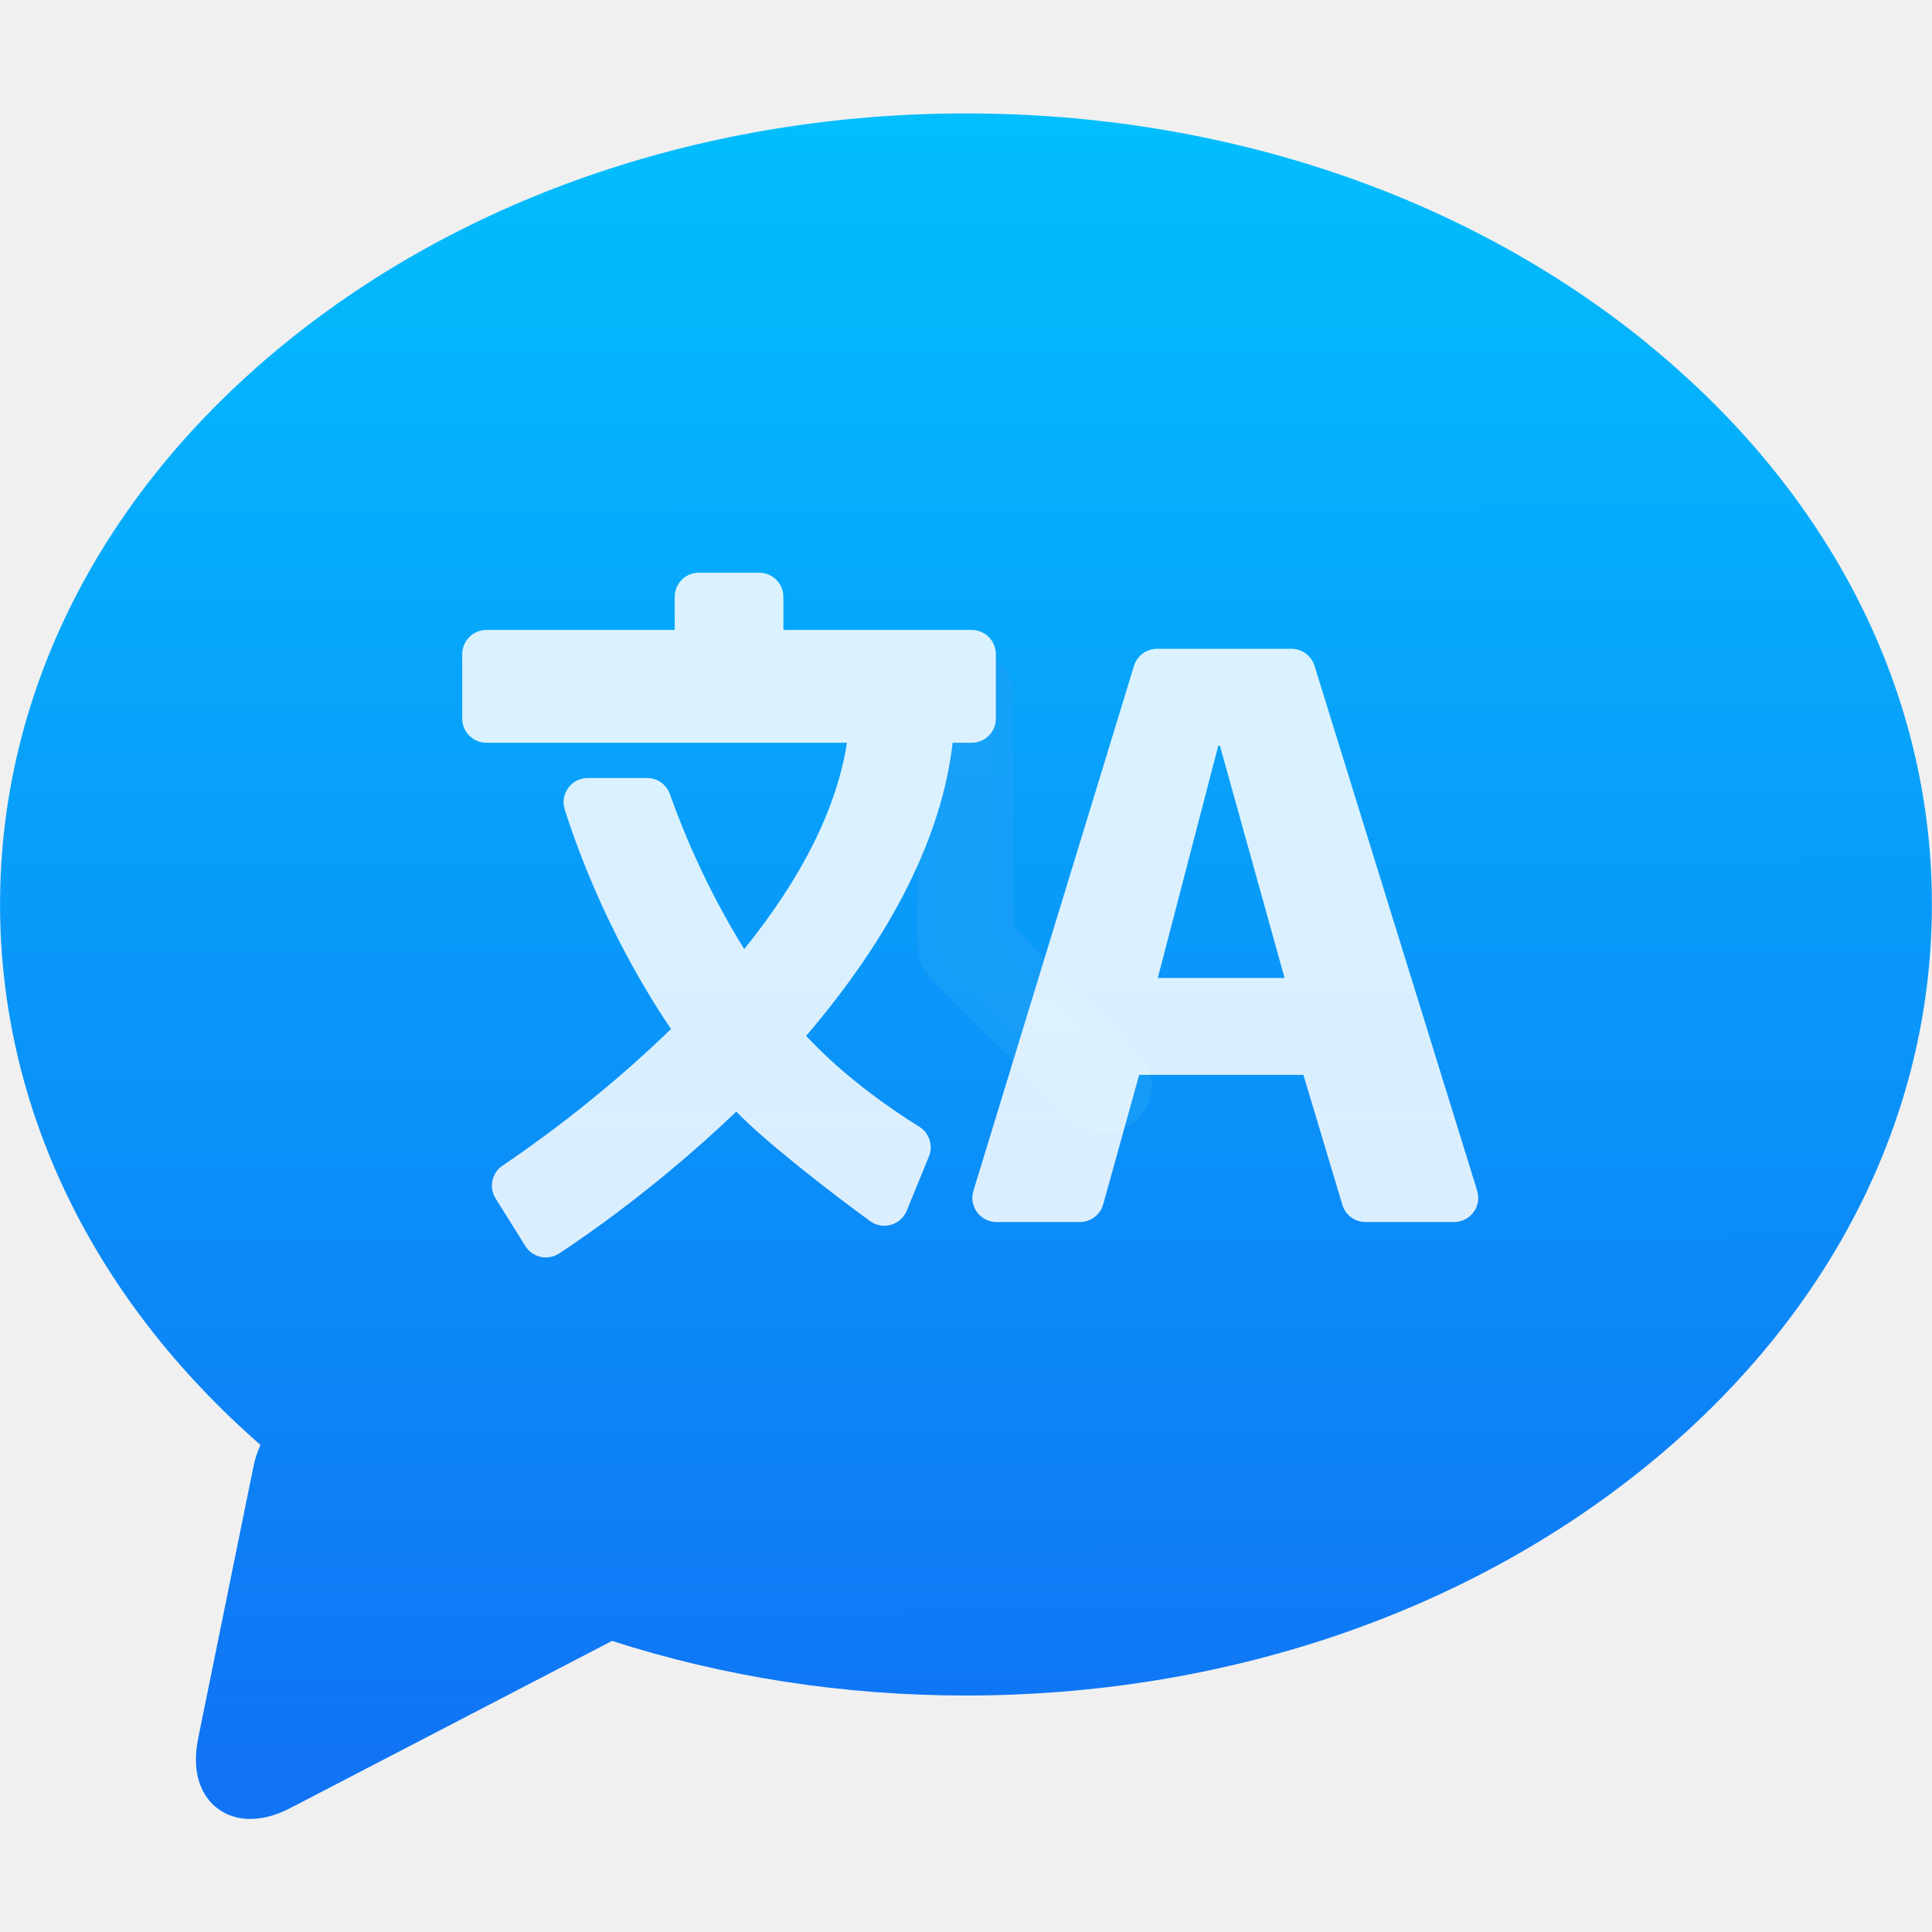
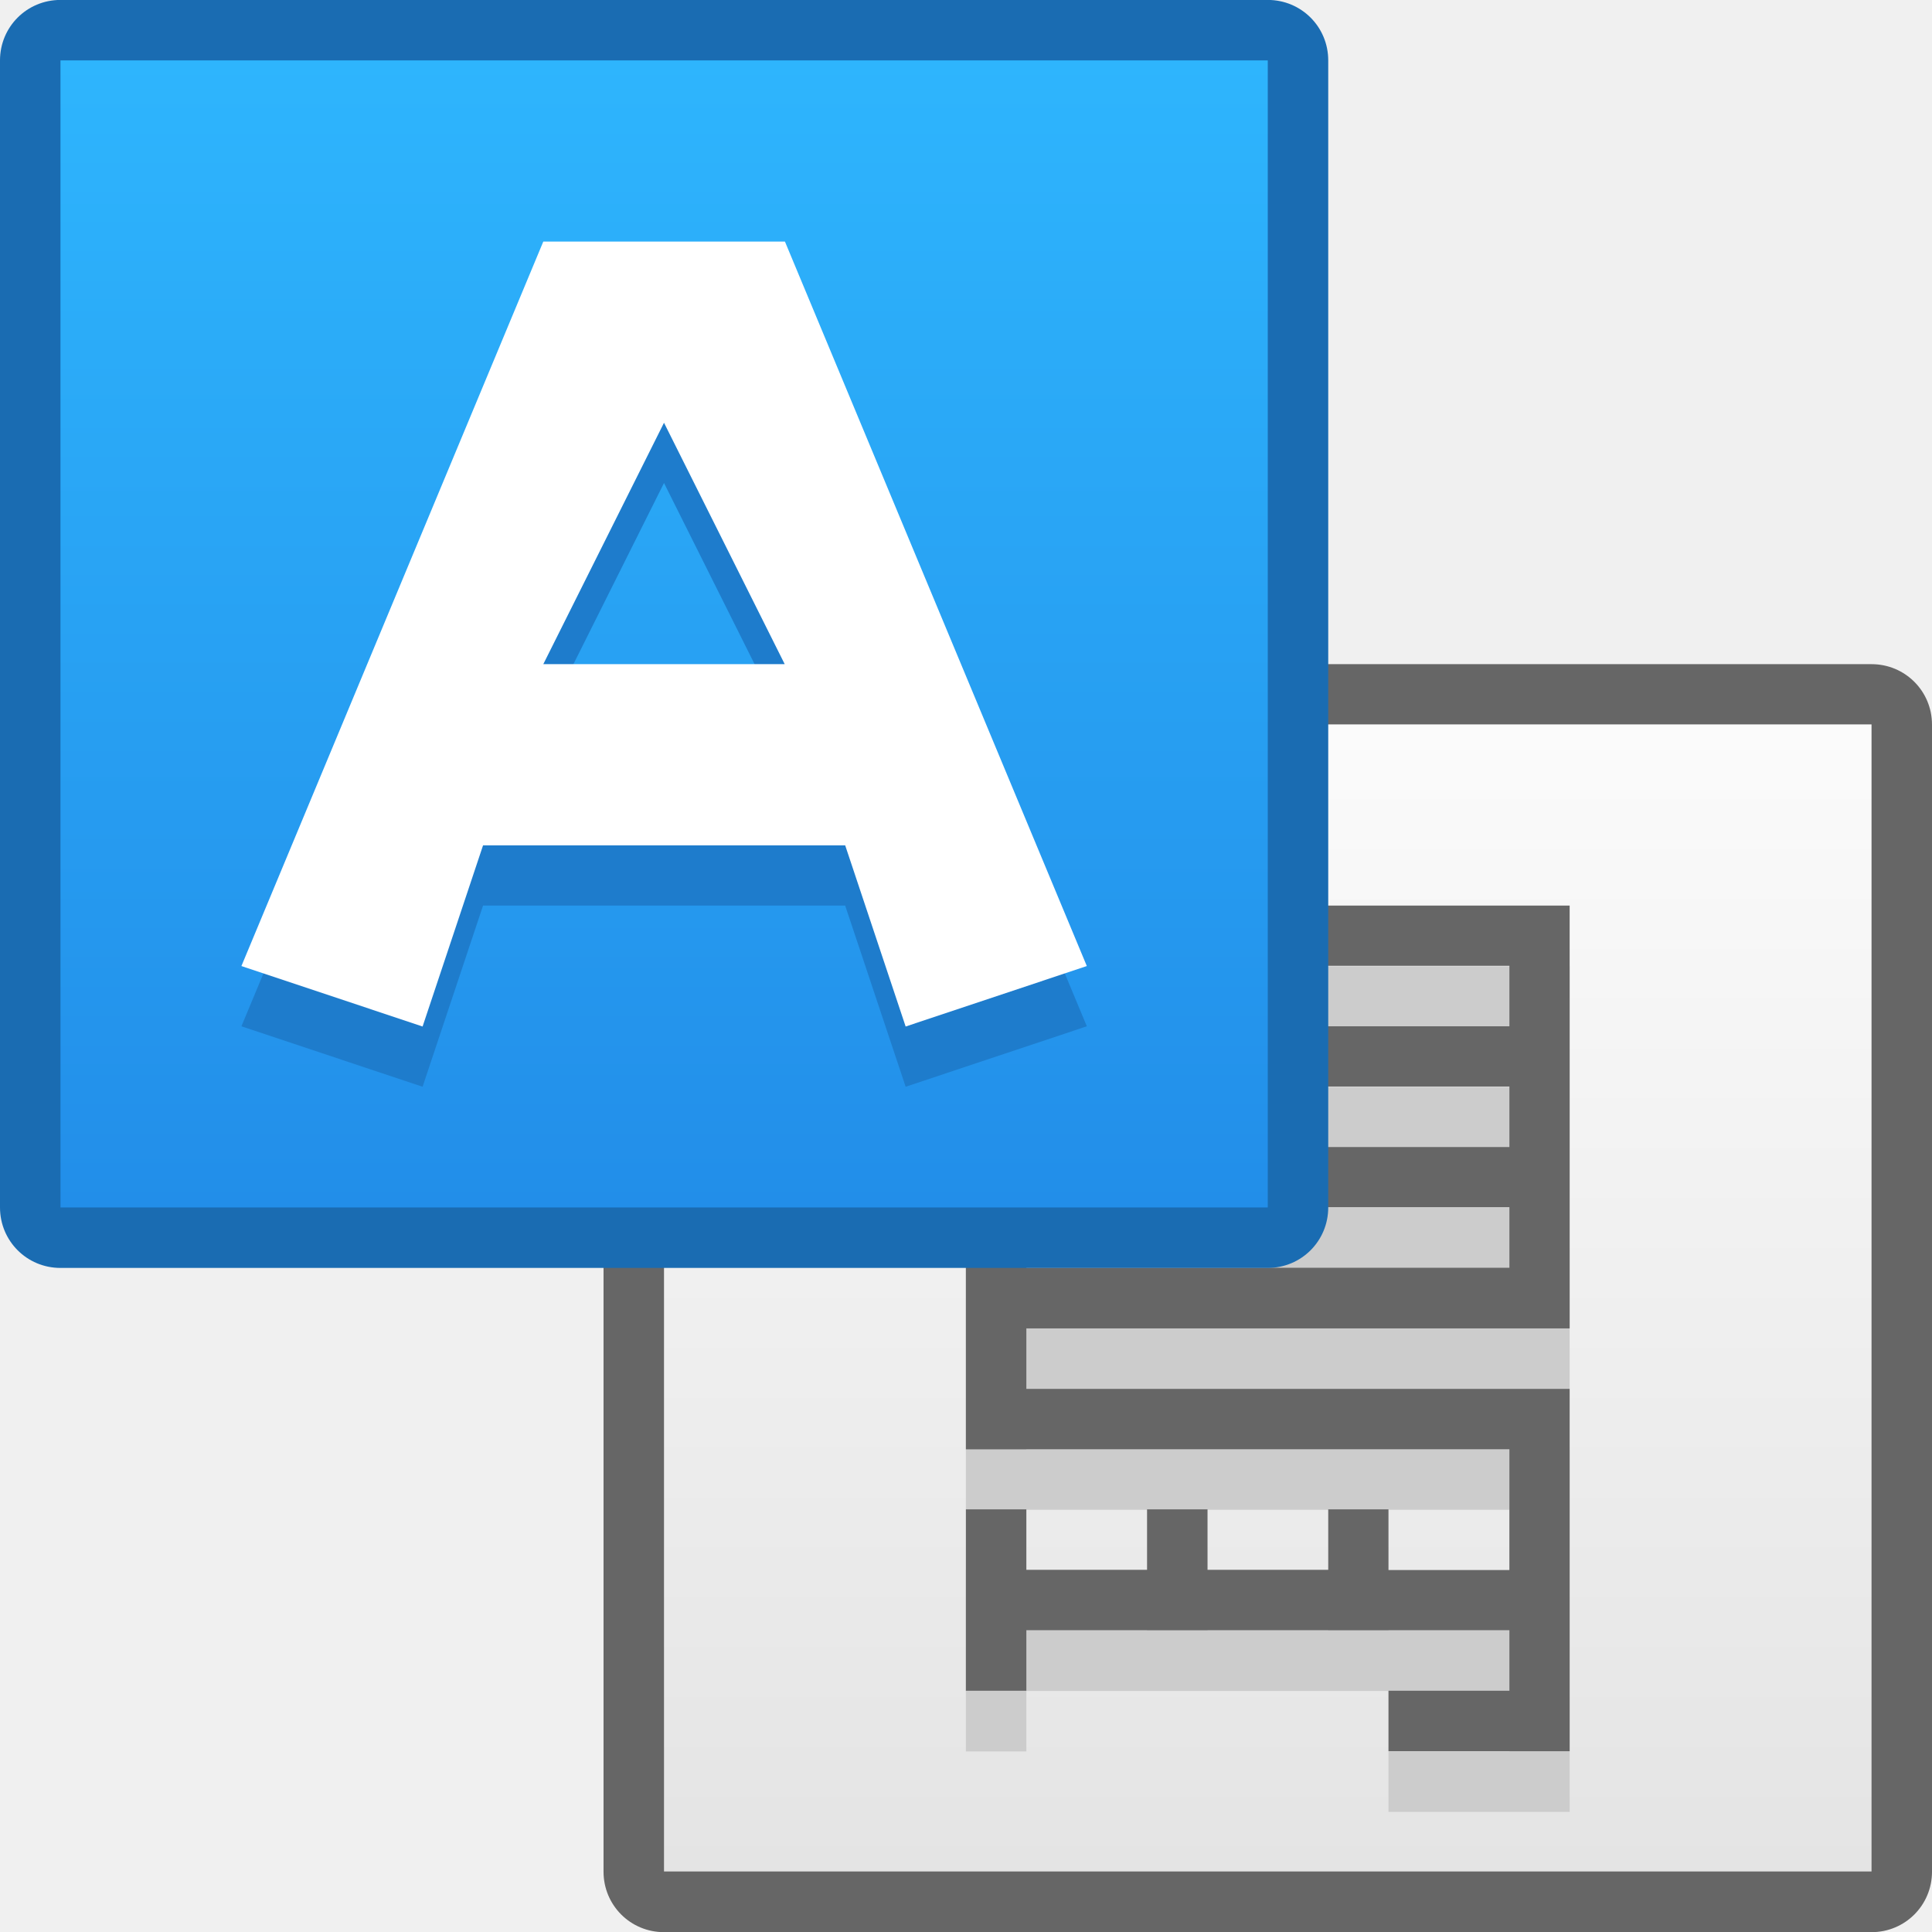
- <svg xmlns="http://www.w3.org/2000/svg" xmlns:xlink="http://www.w3.org/1999/xlink" viewBox="0 0 48 48">
-   <defs>
-     <linearGradient gradientUnits="userSpaceOnUse" y2="517.3" x2="0" y1="546.3">
-       <stop stop-color="#00cafe" />
-       <stop offset="1" stop-color="#1460f3" />
+ <svg xmlns="http://www.w3.org/2000/svg" xmlns:xlink="http://www.w3.org/1999/xlink" width="32" height="32" viewBox="0 0 8.467 8.467" version="1.1" id="svg8">
+   <defs id="defs2">
+     <linearGradient xlink:href="#linearGradient4656" id="linearGradient4658" x1="22" y1="1049.362" x2="22" y2="1030.362" gradientUnits="userSpaceOnUse" gradientTransform="matrix(0.2645833,0,0,0.2645833,0,19.09166)" />
+     <linearGradient id="linearGradient4656">
+       <stop style="stop-color:#e4e4e4;stop-opacity:1" offset="0" id="stop4652" />
+       <stop style="stop-color:#fbfbfb;stop-opacity:1" offset="1" id="stop4654" />
    </linearGradient>
-     <linearGradient gradientUnits="userSpaceOnUse" y2="517.62" x2="0" y1="545.62">
-       <stop stop-color="#d3d3d3" />
-       <stop offset="1" stop-color="#fcf9f9" />
+     <linearGradient xlink:href="#linearGradient4602" id="linearGradient4604" x1="11" y1="1042.362" x2="11" y2="1023.362" gradientUnits="userSpaceOnUse" gradientTransform="matrix(0.2645833,0,0,0.2645833,0,18.03333)" />
+     <linearGradient id="linearGradient4602">
+       <stop style="stop-color:#228ee9;stop-opacity:1" offset="0" id="stop4598" />
+       <stop style="stop-color:#2eb5fd;stop-opacity:1" offset="1" id="stop4600" />
    </linearGradient>
-     <linearGradient gradientUnits="userSpaceOnUse" y1="545.62" x2="0" y2="517.62">
-       <stop stop-color="#e3e3e3" />
-       <stop offset="1" stop-color="#fcf9f9" />
-     </linearGradient>
-     <linearGradient gradientUnits="userSpaceOnUse" x2="11.758" x1="2.819" xlink:href="#1" />
-     <linearGradient id="1">
-       <stop stop-color="#333538" />
-       <stop offset="1" stop-color="#566069" />
-     </linearGradient>
-     <linearGradient gradientUnits="userSpaceOnUse" y2="505.33" x2="355.69" y1="547" x1="355.73" id="0">
-       <stop stop-color="#1074f5" />
-       <stop offset="1" stop-color="#02befd" />
-     </linearGradient>
-     <linearGradient gradientUnits="userSpaceOnUse" y2="517.22" x2="0" y1="545.22" xlink:href="#1" />
  </defs>
-   <g transform="translate(-384.57-499.8)">
-     <g transform="matrix(.9746 0 0 .9746 62.24 10.299)">
-       <path d="m372.72 511.01c-4.644-3.779-10.81-5.86-17.362-5.86-6.552 0-12.718 2.081-17.362 5.86-4.684 3.812-7.264 8.892-7.264 14.306 0 5.167 2.351 10.03 6.638 13.776-.077.174-.139.357-.178.549l-1.409 6.928c-.167.823.058 1.314.276 1.581.252.308.626.478 1.052.478.322 0 .668-.095 1.029-.283l8.193-4.256c2.836.913 5.886 1.392 9.02 1.392 6.552 0 12.718-2.081 17.362-5.86 4.684-3.812 7.264-8.892 7.264-14.306 0-5.413-2.58-10.494-7.264-14.306" fill="url(#0)" />
-       <path d="m324.91 302.99v-173.33c0-10.372-9.04-18.738-19.41-18.738-9.701 0-18.403 8.366-18.403 18.738v176c0 .336.671 1.678.671 2.678-.671 6.02 1.01 11.04 5.02 15.06l100.05 100.05c6.695 6.695 19.07 6.695 25.763 0 7.694-7.695 7.188-18.86 0-26.1l-93.69-94.36z" fill="#1da1f6" stroke="#1da0f6" stroke-width="31.911" transform="matrix(.03536 0 0 .03536 344.53 515.41)" opacity=".742" stroke-opacity=".8" />
-     </g>
-     <g transform="matrix(.15154 0 0 .15154 378.42 489.05)" fill="#fff" fill-opacity=".85">
-       <path d="m120.32 192.71h59.12c-1.666 10.675-7.326 22.05-16.84 33.827-6.06-9.714-9.964-19.13-12.188-25.408-.562-1.583-2.058-2.641-3.736-2.641h-9.728c-1.264 0-2.453.603-3.2 1.623-.746 1.021-.961 2.335-.579 3.542 2.305 7.258 7.614 21.507 17.429 35.986-11.594 11.271-23.14 19.394-27.611 22.387-1.778 1.192-2.289 3.581-1.153 5.396l4.882 7.808c.565.903 1.473 1.542 2.515 1.771.28.063.564.093.846.093.769 0 1.527-.224 2.178-.651 4.601-3.02 16.538-11.28 29.04-23.255 4.625 4.82 15.499 13.268 21.942 17.954.983.715 2.242.938 3.415.607 1.172-.334 2.124-1.188 2.586-2.312l3.642-8.903c.732-1.789.065-3.85-1.579-4.867-4.198-2.604-12.1-7.952-18.552-14.902 14.163-16.575 22.24-32.734 24.02-48.05h3.121c2.189 0 3.964-1.775 3.964-3.965v-10.567c0-2.189-1.774-3.964-3.964-3.964h-30.872v-5.426c0-2.19-1.774-3.965-3.964-3.965h-9.89c-2.189 0-3.964 1.774-3.964 3.965v5.426h-30.872c-2.189 0-3.964 1.774-3.964 3.964v10.567c-0 2.184 1.774 3.959 3.963 3.959" />
-       <path d="m256.1 180.1c-.516-1.66-2.049-2.791-3.787-2.791h-22.03c-1.743 0-3.281 1.139-3.791 2.805l-26.318 86.05c-.369 1.202-.145 2.508.604 3.521.748 1.01 1.93 1.604 3.188 1.604h13.664c1.779 0 3.342-1.188 3.819-2.901l5.9-21.23h26.923l6.389 21.307c.502 1.678 2.047 2.825 3.797 2.825h14.523c1.262 0 2.444-.599 3.19-1.61.748-1.015.969-2.323.594-3.526l-26.669-86.06m-25.697 51.19l9.917-38.07h.27l10.604 38.07h-20.791" />
-     </g>
+   <g id="layer1" transform="translate(0,-288.5333)">
+     <path id="rect4491-3" d="m 2.91,291.444 h 5.292 c 0.147,0 0.265,0.118 0.265,0.265 v 5.027 c 0,0.147 -0.118,0.265 -0.265,0.265 H 2.91 c -0.147,0 -0.265,-0.118 -0.265,-0.265 v -5.027 c 0,-0.147 0.118,-0.265 0.265,-0.265 z" style="opacity:1;fill:#666666;fill-opacity:1;stroke:none;stroke-width:0.275;stroke-linecap:round;stroke-linejoin:round;stroke-miterlimit:4;stroke-dasharray:none;stroke-opacity:1" />
+     <path id="rect4508" d="m 2.91,291.708 h 5.292 v 5.027 H 2.91 Z" style="opacity:1;fill:url(#linearGradient4658);fill-opacity:1;stroke:none;stroke-width:0.275;stroke-linecap:round;stroke-linejoin:round;stroke-miterlimit:4;stroke-dasharray:none;stroke-opacity:1" />
+     <path id="rect4710-6-6" d="m 5.027,292.502 v 0.265 H 4.498 4.233 v 0.265 0.265 0.265 0.265 0.265 1.058 h 0.265 2.117 v 0.529 H 6.085 v -0.265 H 5.821 v 0.265 H 5.292 v -0.265 H 5.027 v 0.265 H 4.498 v -0.265 H 4.233 v 0.265 0.265 0.265 h 0.265 v -0.265 h 2.117 v 0.265 H 6.085 v 0.265 h 0.794 v -0.265 -1.323 H 4.498 v -0.265 h 2.381 v -0.265 -1.323 -0.265 H 5.556 v -0.265 z m -0.529,0.529 h 2.117 v 0.265 H 4.498 Z m 0,0.529 h 2.117 v 0.265 H 4.498 Z m 0,0.529 h 2.117 v 0.265 H 4.498 Z" style="opacity:1;fill:#cccccc;fill-opacity:1;stroke:none;stroke-width:0.275;stroke-linecap:round;stroke-linejoin:round;stroke-miterlimit:4;stroke-dasharray:none;stroke-opacity:1" />
+     <path id="rect4710-6" d="m 5.027,292.237 v 0.265 H 4.498 4.233 v 0.265 0.265 0.265 0.265 0.265 1.058 h 0.265 2.117 v 0.529 H 6.085 V 295.148 H 5.821 v 0.265 H 5.292 V 295.148 H 5.027 v 0.265 H 4.498 V 295.148 H 4.233 v 0.265 0.265 0.265 h 0.265 v -0.265 h 2.117 v 0.265 H 6.085 v 0.265 h 0.794 v -0.265 -1.323 h -2.381 v -0.265 h 2.381 v -0.265 -1.323 -0.265 H 5.556 v -0.265 z m -0.529,0.529 h 2.117 v 0.265 H 4.498 Z m 0,0.529 h 2.117 v 0.265 H 4.498 Z m 0,0.529 h 2.117 v 0.265 H 4.498 Z" style="opacity:1;fill:#666666;fill-opacity:1;stroke:none;stroke-width:0.275;stroke-linecap:round;stroke-linejoin:round;stroke-miterlimit:4;stroke-dasharray:none;stroke-opacity:1" />
+     <path id="rect4491" d="M 0.265,288.533 H 5.556 c 0.147,0 0.265,0.118 0.265,0.265 v 5.027 c 0,0.147 -0.118,0.265 -0.265,0.265 H 0.265 C 0.118,294.09 0,293.972 0,293.825 v -5.027 c 0,-0.147 0.118,-0.265 0.265,-0.265 z" style="opacity:1;fill:#1a6cb2;fill-opacity:1;stroke:none;stroke-width:0.275;stroke-linecap:round;stroke-linejoin:round;stroke-miterlimit:4;stroke-dasharray:none;stroke-opacity:1" />
+     <path id="rect4508-6" d="M 0.265,288.798 H 5.556 v 5.027 H 0.265 Z" style="opacity:1;fill:url(#linearGradient4604);fill-opacity:1;stroke:none;stroke-width:0.275;stroke-linecap:round;stroke-linejoin:round;stroke-miterlimit:4;stroke-dasharray:none;stroke-opacity:1" />
+     <path id="path4764-3" d="m 2.381,289.856 -1.323,3.175 0.794,0.265 0.265,-0.794 h 1.587 l 0.265,0.794 0.794,-0.265 -1.323,-3.175 z m 0.529,0.794 0.529,1.058 H 2.381 Z" style="fill:#1e7ccc;fill-opacity:1;stroke:none;stroke-width:0.265px;stroke-linecap:butt;stroke-linejoin:miter;stroke-opacity:1" />
+     <path style="fill:#ffffff;fill-opacity:1;stroke:none;stroke-width:0.265px;stroke-linecap:butt;stroke-linejoin:miter;stroke-opacity:1" d="m 2.381,289.592 -1.323,3.175 0.794,0.265 0.265,-0.794 h 1.587 l 0.265,0.794 0.794,-0.265 -1.323,-3.175 z m 0.529,0.794 0.529,1.058 H 2.381 Z" id="path4764" />
  </g>
</svg>
